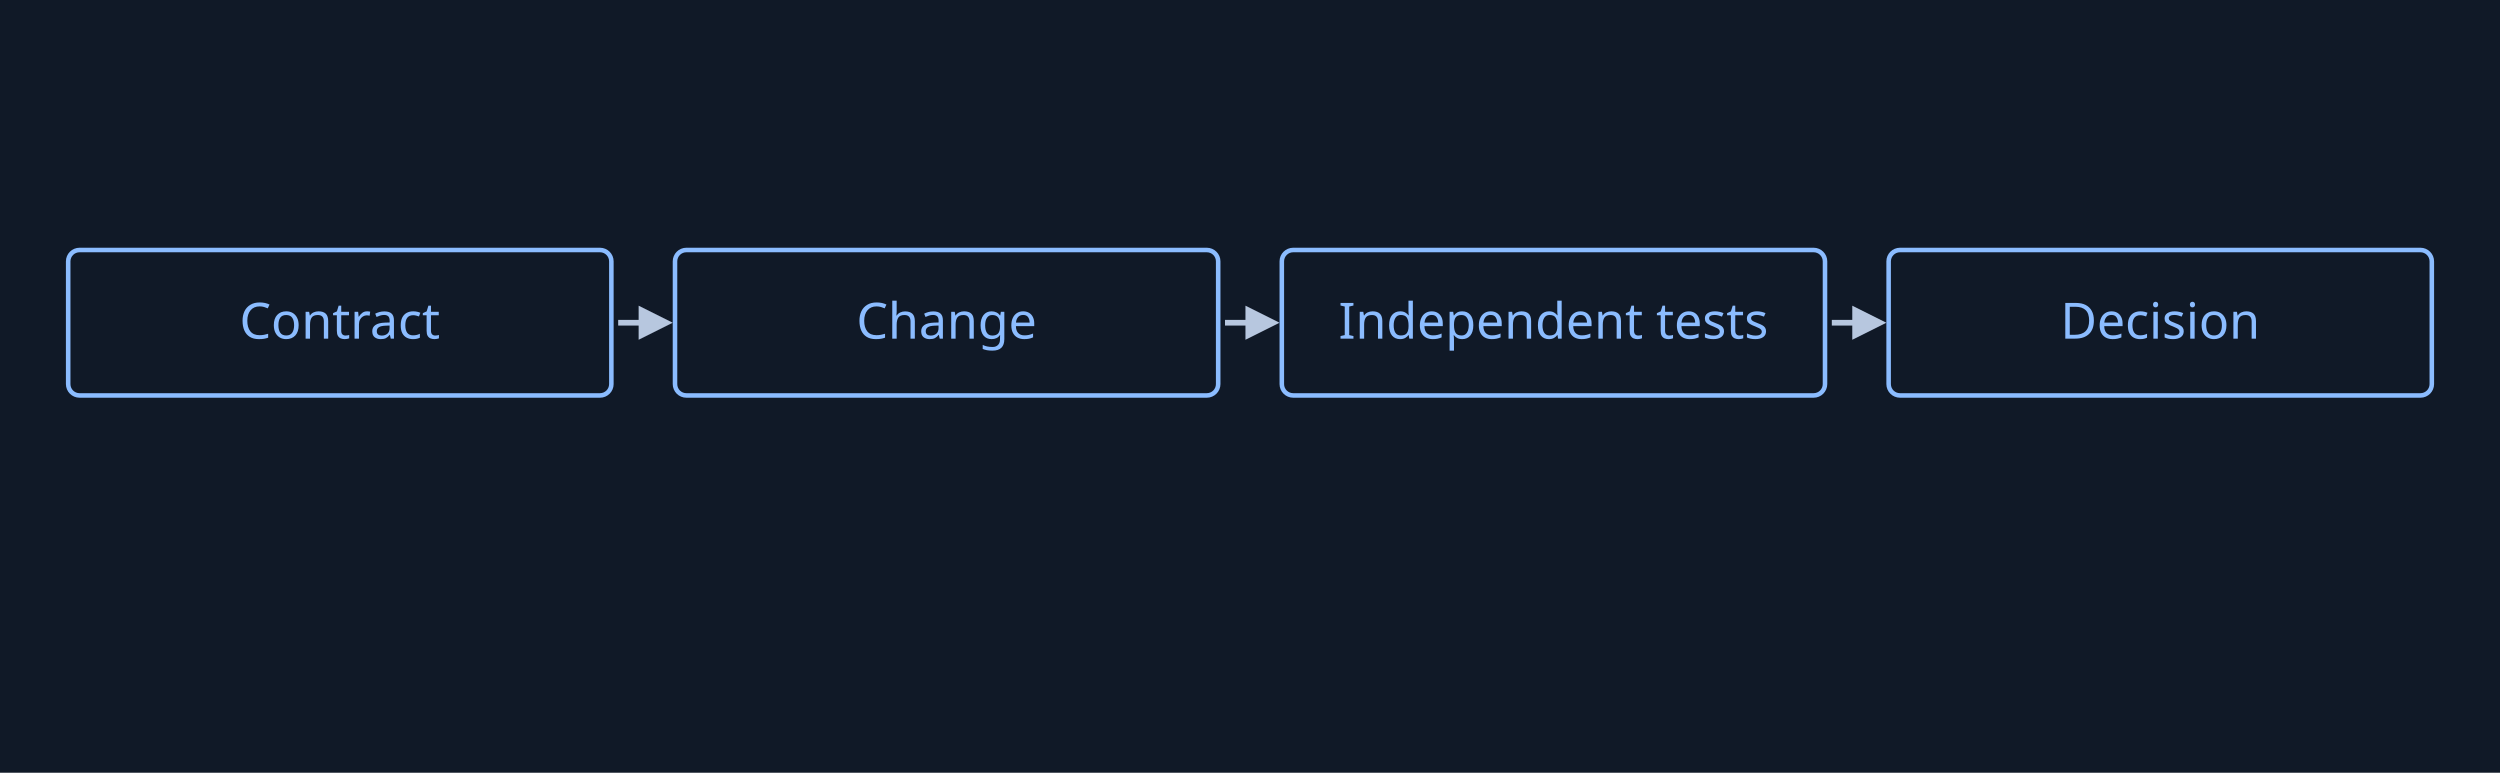
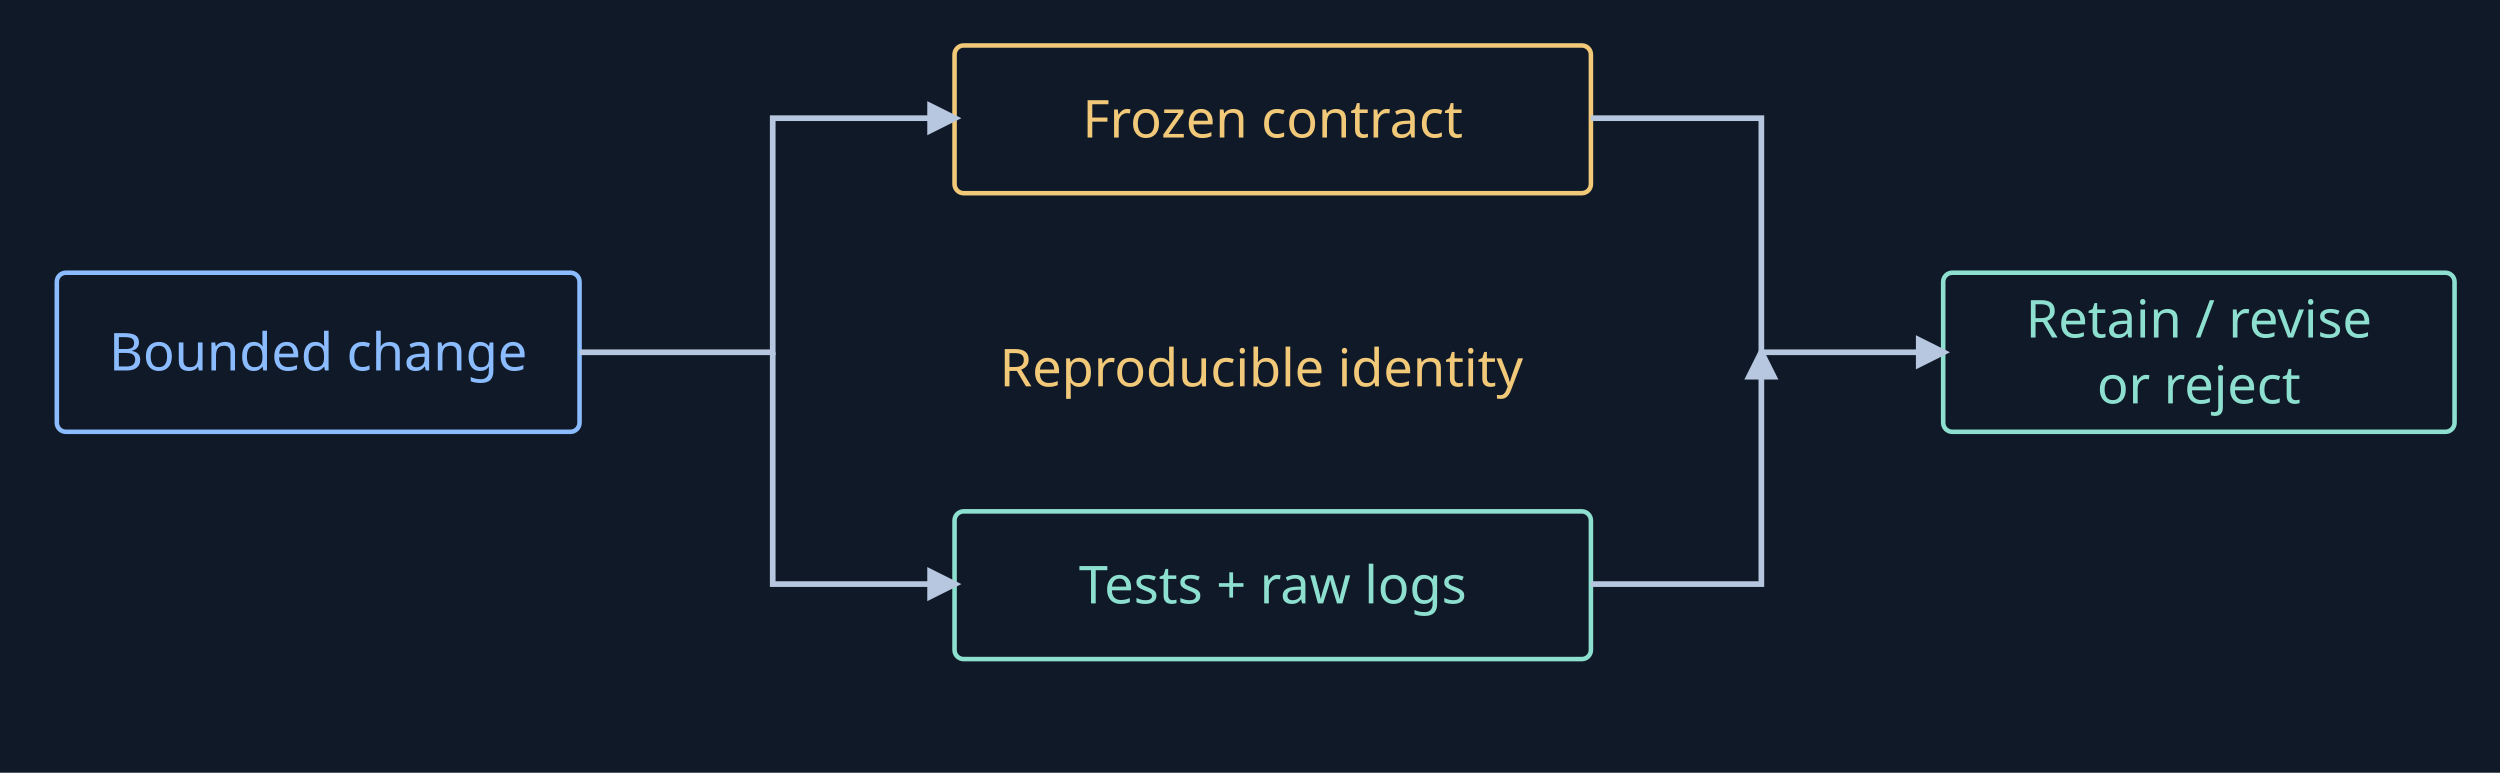
<svg xmlns="http://www.w3.org/2000/svg" viewBox="0 0 1100 340" role="img" aria-labelledby="accelerator-07-title accelerator-07-desc" style="display:block;width:100%;height:auto">
  <defs>
    <marker id="accelerator-07-arrow" viewBox="0 0 10 10" refX="8" refY="5" markerWidth="6" markerHeight="6" orient="auto-start-reverse">
      <path d="M0 0 L10 5 L0 10Z" fill="#b7c7df" />
    </marker>
  </defs>
  <rect width="1100" height="340" fill="#101927" />
  <g font-family="system-ui,sans-serif">
-     <rect x="30.0" y="110" width="239.0" height="64" rx="5" fill="#101927" stroke="#8bbcff" stroke-width="2" />
-     <text x="149.5" y="149.0" font-size="22" fill="#8bbcff" text-anchor="middle">Contract</text>
-     <path d="M272.0,142 L293.0,142" fill="none" stroke="#b7c7df" stroke-width="2.5" marker-end="url(#accelerator-07-arrow)" />
-     <rect x="297.0" y="110" width="239.0" height="64" rx="5" fill="#101927" stroke="#8bbcff" stroke-width="2" />
-     <text x="416.5" y="149.0" font-size="22" fill="#8bbcff" text-anchor="middle">Change</text>
-     <path d="M539.0,142 L560.0,142" fill="none" stroke="#b7c7df" stroke-width="2.5" marker-end="url(#accelerator-07-arrow)" />
-     <rect x="564.0" y="110" width="239.0" height="64" rx="5" fill="#101927" stroke="#8bbcff" stroke-width="2" />
-     <text x="683.5" y="149.0" font-size="22" fill="#8bbcff" text-anchor="middle">Independent tests</text>
-     <path d="M806.0,142 L827.0,142" fill="none" stroke="#b7c7df" stroke-width="2.5" marker-end="url(#accelerator-07-arrow)" />
-     <rect x="831.0" y="110" width="239.0" height="64" rx="5" fill="#101927" stroke="#8bbcff" stroke-width="2" />
-     <text x="950.5" y="149.0" font-size="22" fill="#8bbcff" text-anchor="middle">Decision</text>
+     <rect x="25" y="120" width="230" height="70" rx="4" fill="#101927" stroke="#8bbcff" stroke-width="2" />
+     <text x="140.0" y="163.0" font-size="23" fill="#8bbcff" text-anchor="middle">Bounded change</text>
+     <rect x="420" y="20" width="280" height="65" rx="4" fill="#101927" stroke="#f1c979" stroke-width="2" />
+     <text x="560.0" y="60.5" font-size="23" fill="#f1c979" text-anchor="middle">Frozen contract</text>
+     <rect x="420" y="225" width="280" height="65" rx="4" fill="#101927" stroke="#8de0cf" stroke-width="2" />
+     <text x="560.0" y="265.5" font-size="23" fill="#8de0cf" text-anchor="middle">Tests + raw logs</text>
+     <path d="M255,155 L340,155 L340,52 L420,52" fill="none" stroke="#b7c7df" stroke-width="2.5" marker-end="url(#accelerator-07-arrow)" />
+     <path d="M340,155 L340,257 L420,257" fill="none" stroke="#b7c7df" stroke-width="2.5" marker-end="url(#accelerator-07-arrow)" />
+     <rect x="855" y="120" width="225" height="70" rx="4" fill="#101927" stroke="#8de0cf" stroke-width="2" />
+     <text x="967.5" y="148.5" font-size="23" fill="#8de0cf" text-anchor="middle">Retain / revise</text>
+     <text x="967.5" y="177.5" font-size="23" fill="#8de0cf" text-anchor="middle">or reject</text>
+     <path d="M700,52 L775,52 L775,155 L855,155" fill="none" stroke="#b7c7df" stroke-width="2.5" marker-end="url(#accelerator-07-arrow)" />
+     <path d="M700,257 L775,257 L775,155" fill="none" stroke="#b7c7df" stroke-width="2.5" marker-end="url(#accelerator-07-arrow)" />
+     <text x="555" y="170" font-size="23" fill="#f1c979" text-anchor="middle">Reproducible identity</text>
  </g>
</svg>
